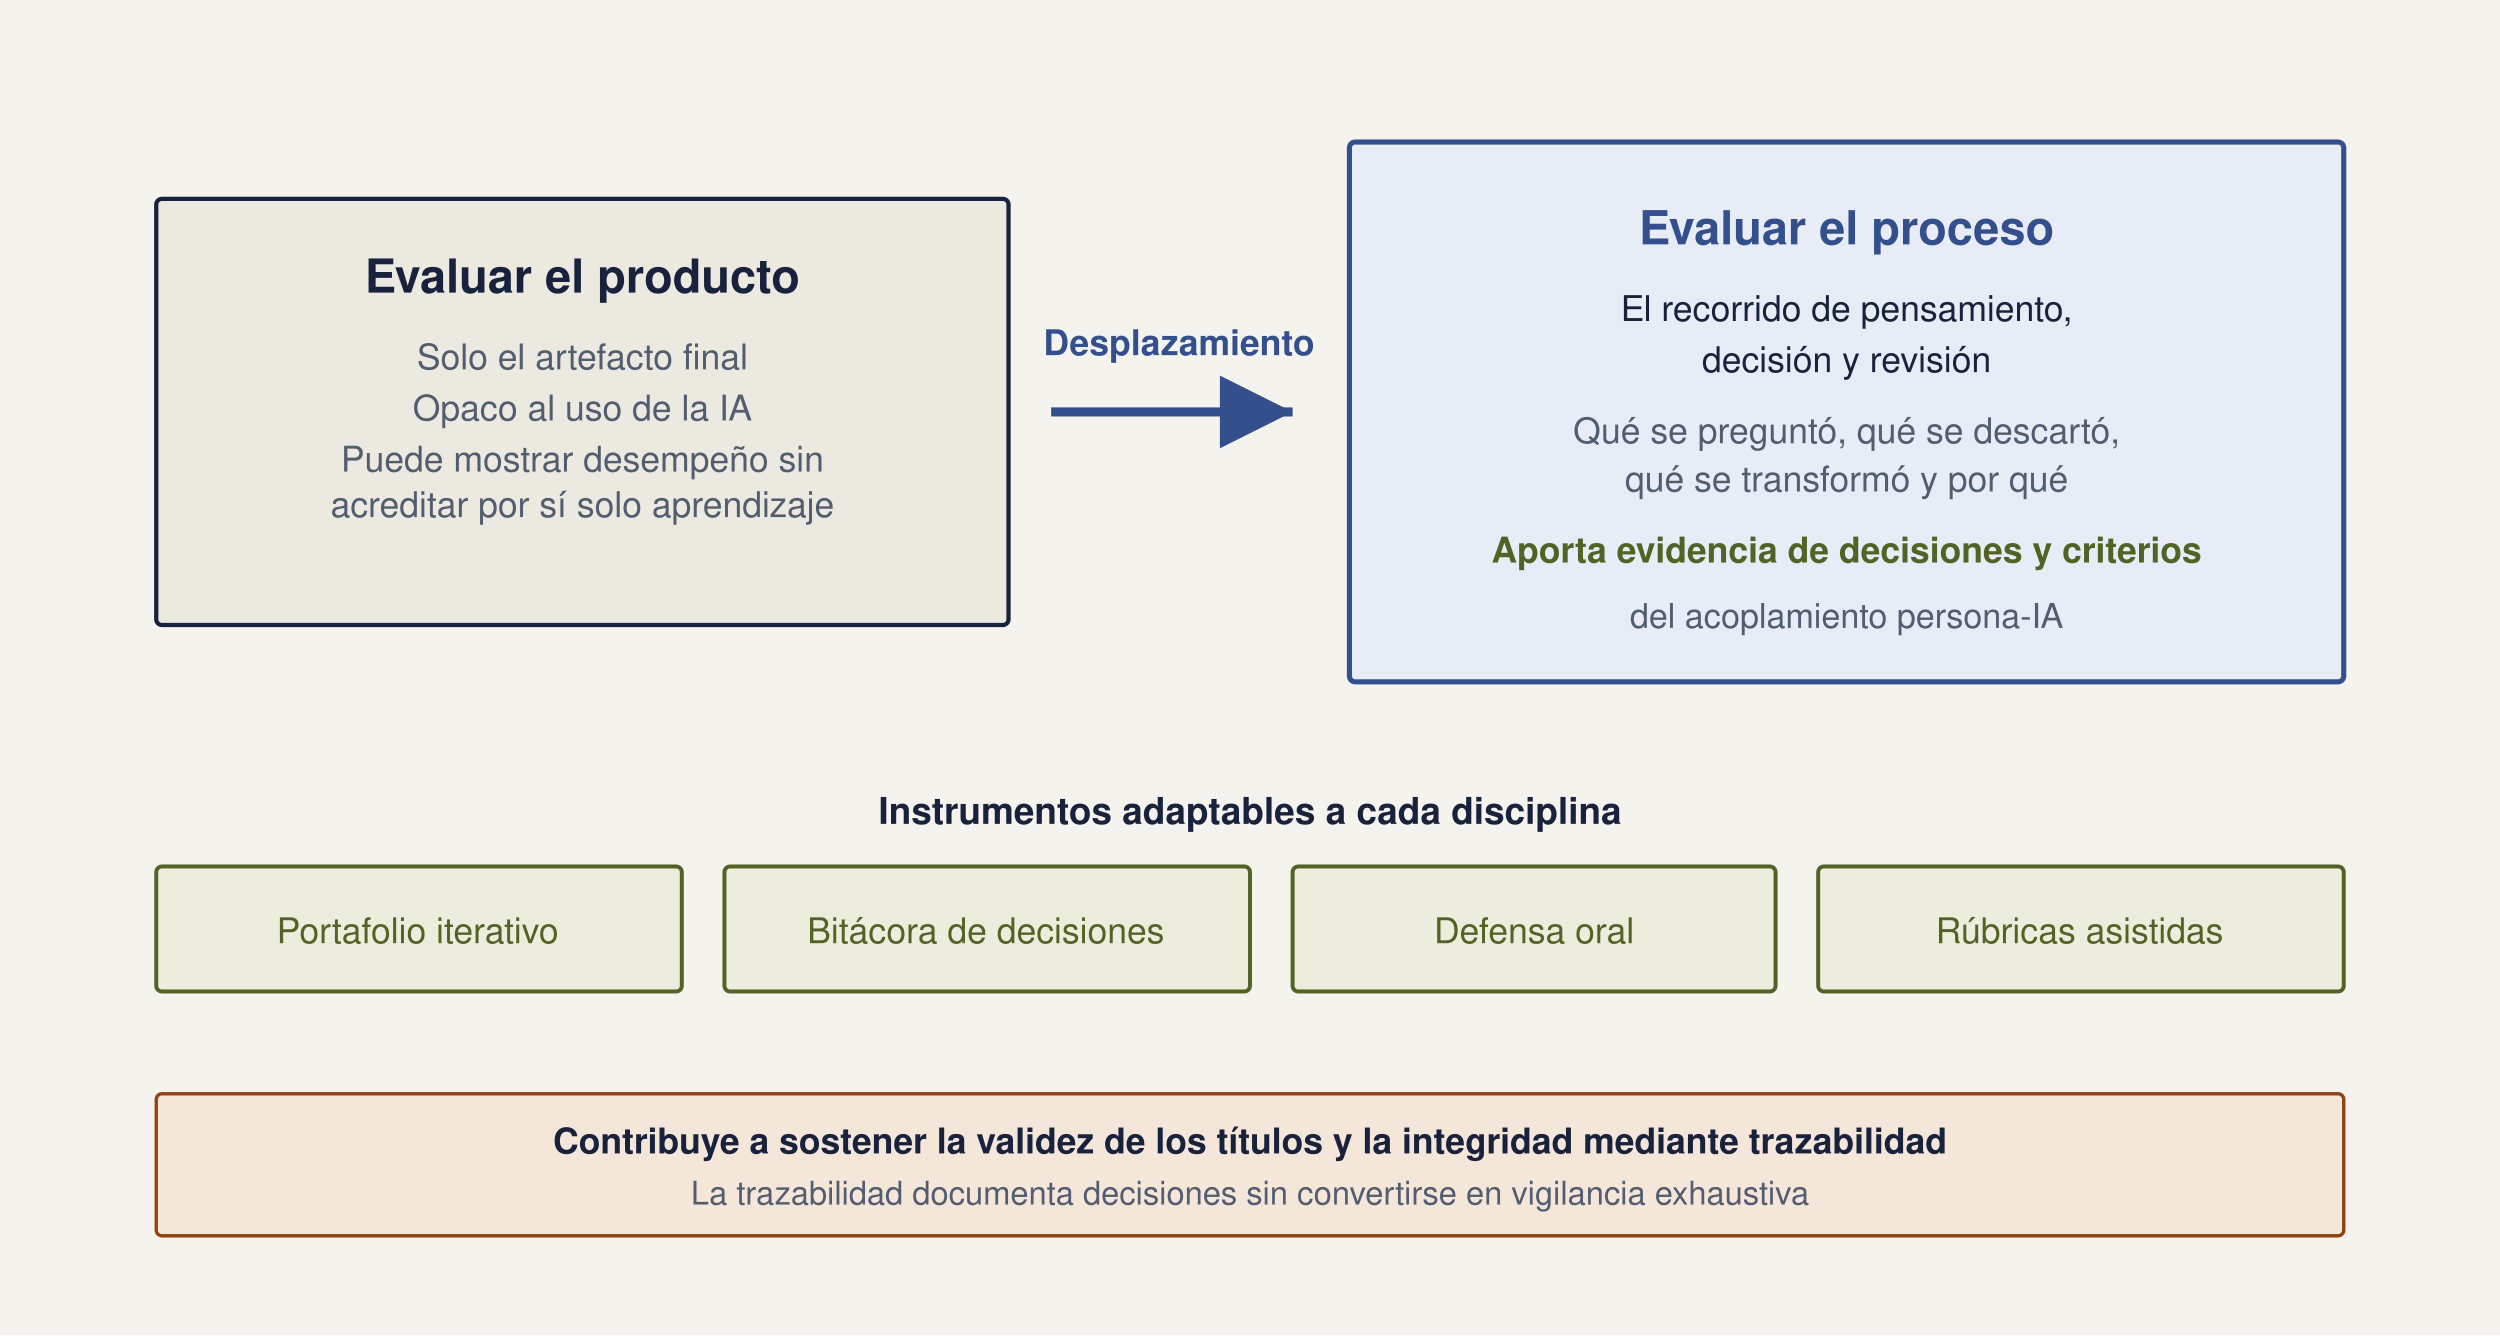
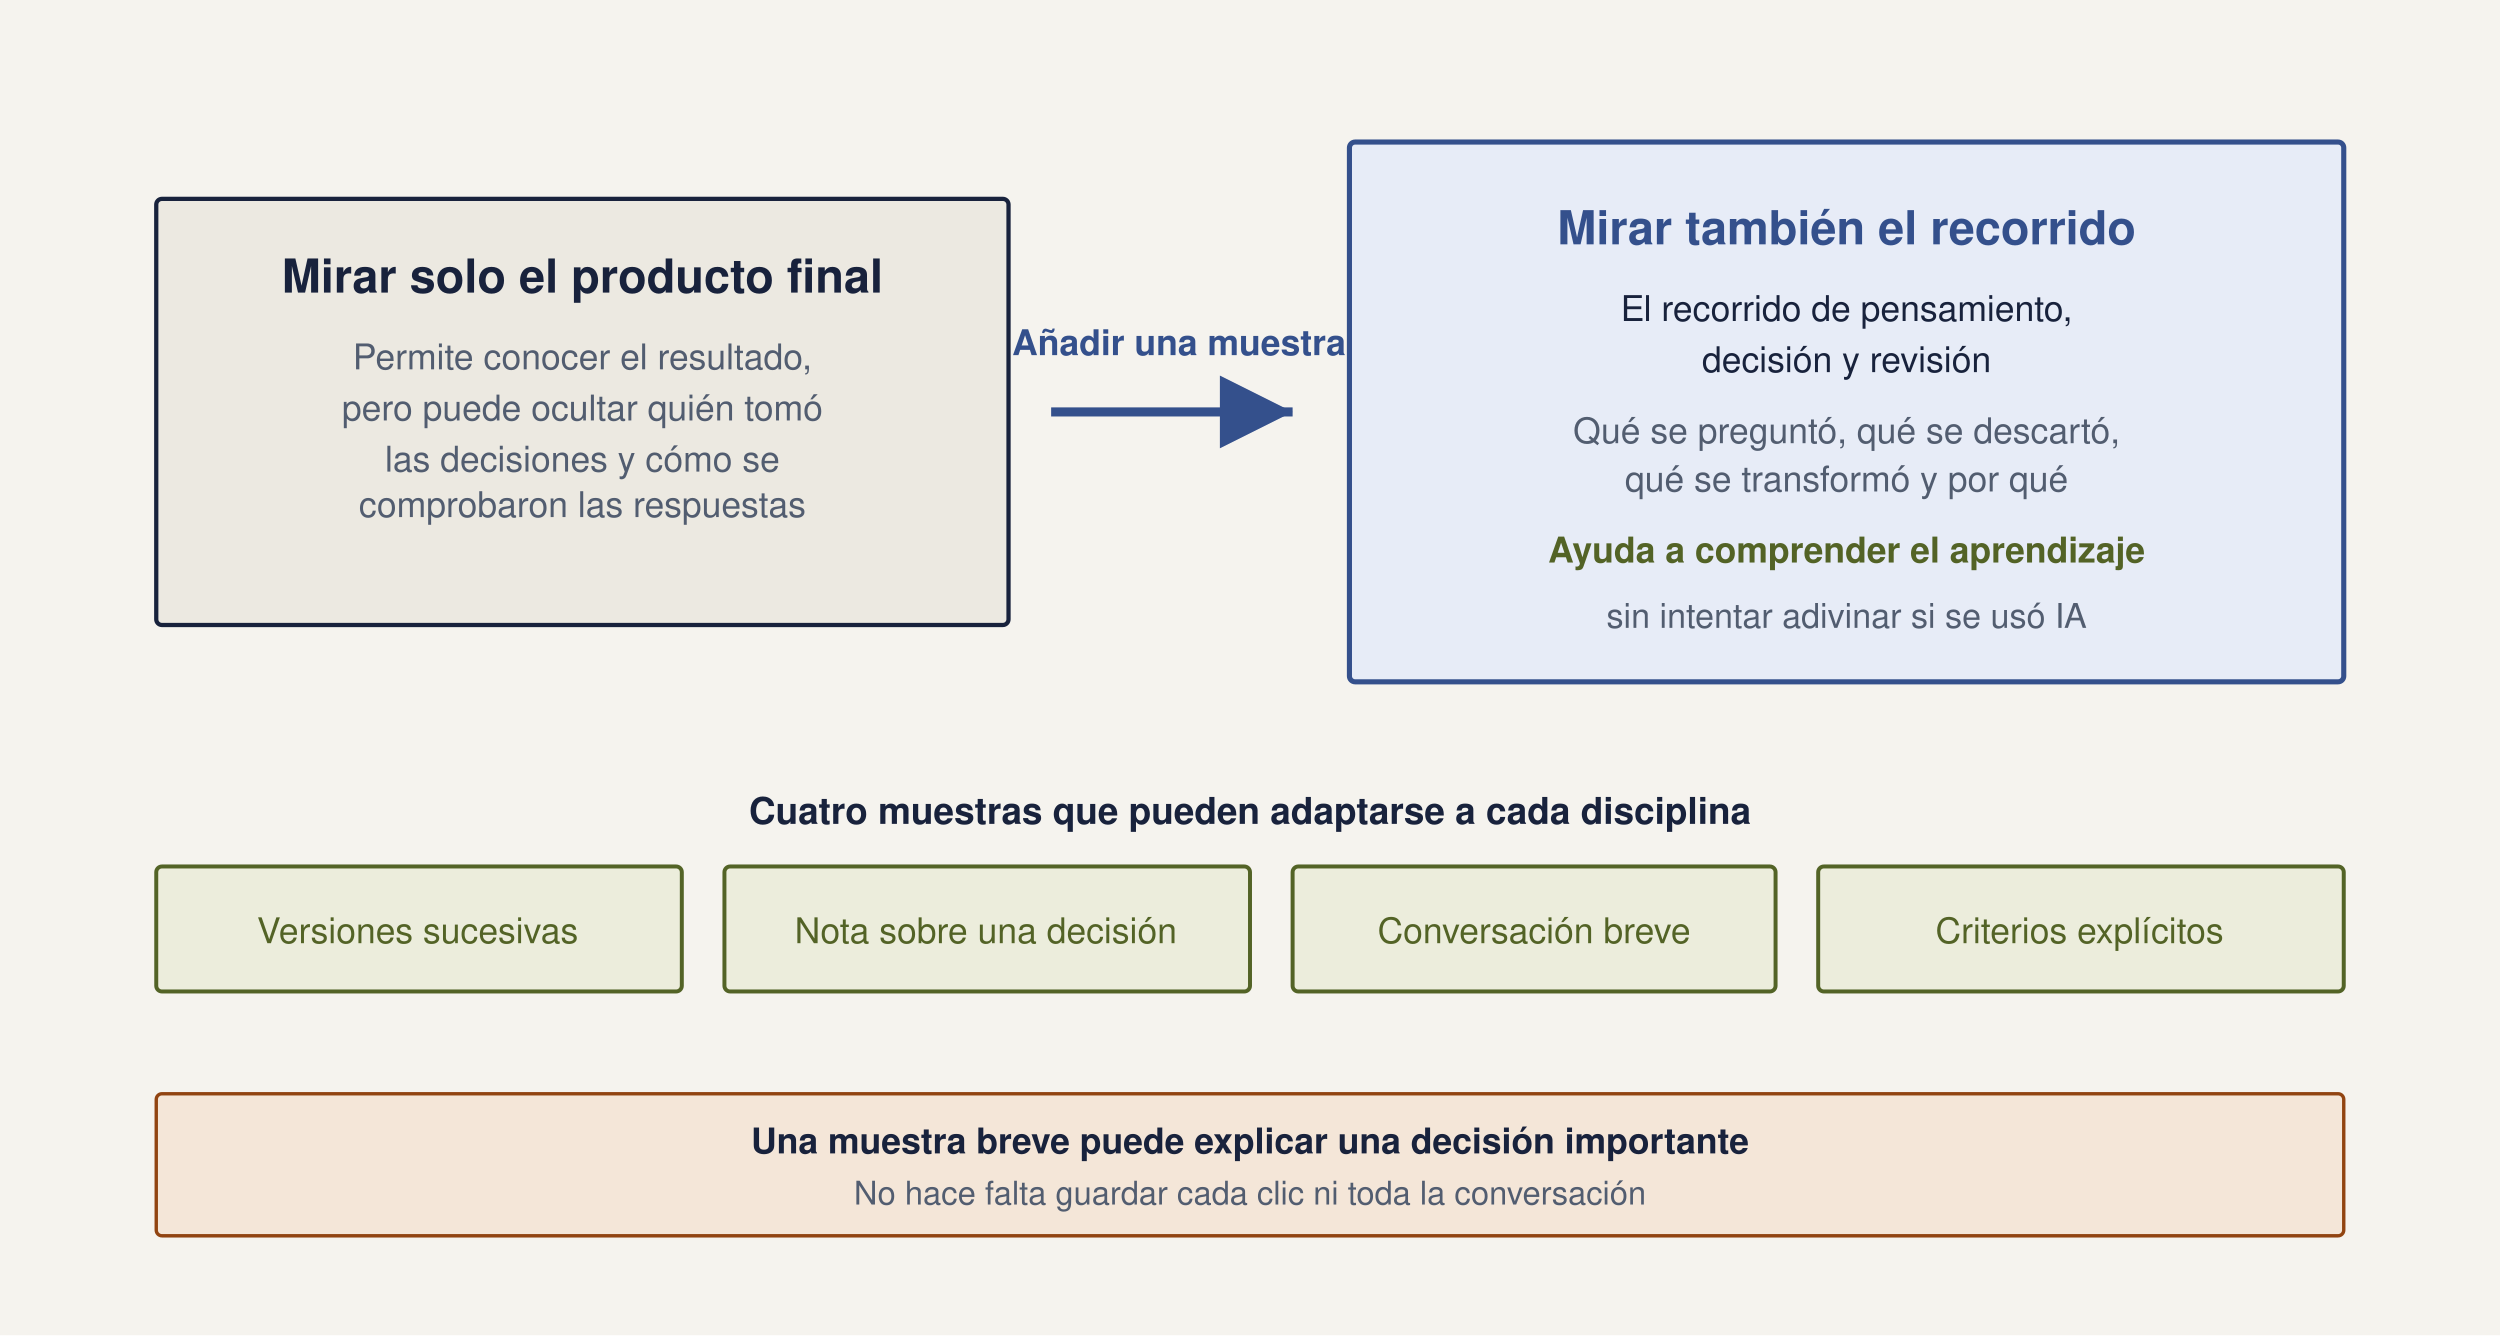
<svg xmlns="http://www.w3.org/2000/svg" viewBox="0 0 880 470" role="img" aria-labelledby="titulo desc">
  <style>
    .fig-canvas { fill:#f5f3ee; }
    /* === TOKENS GRÁFICOS — ver figuras/TOKENS-GRAFICOS.md === */
    .tk-font { font-family: 'Archivo Narrow', Helvetica, Arial, sans-serif; }
    .f-ink { fill:#18223c; } .f-muted { fill:#525d70; }
    .f-primary { fill:#34508c; } .f-good { fill:#536326; } .f-risk { fill:#8b2635; }
    .bg-primary { fill:#e7ecf7; } .bg-good { fill:#ECEDDC; } .bg-risk { fill:#f8e7ea; }
    .bg-neutral { fill:#ece9e1; } .bg-warn { fill:#f4e6d8; }
    .st-primary { stroke:#34508c; } .st-good { stroke:#536326; } .st-risk { stroke:#8b2635; }
    .st-warn { stroke:#914411; } .st-axis { stroke:#18223c; }

    /* Apariencia oscura. Un SVG servido como imagen es un documento aislado: no ve la
       clase html.dark del sitio, sólo la preferencia del sistema. Con autoSwitchAppearance
       ambas coinciden salvo que la persona use el selector en contra de su SO; el lienzo
       opaco garantiza legibilidad en cualquier caso. Ver CLAUDE.md convención 6.
       Se cubren los dos juegos de nombres en uso: `.f-ink` (escritorio) y `.ink` (móvil). */
    @media (prefers-color-scheme: dark) {
      .fig-canvas { fill:#131c31; }
      .f-ink, .ink { fill:#eceee9; }
      .f-muted, .muted { fill:#a7b0c4; }
      .f-primary, .primary { fill:#8ba3d6; }
      .f-good, .good { fill:#b9c47a; }
      .f-risk, .risk { fill:#d98b8f; }
      .bg-primary { fill:#243352; } .bg-good { fill:#2b331f; } .bg-risk { fill:#40222a; }
      .bg-neutral { fill:#212d4c; } .bg-warn { fill:#3a2c17; }
      .st-primary { stroke:#8ba3d6; } .st-good { stroke:#b9c47a; } .st-risk { stroke:#d98b8f; }
      .st-warn { stroke:#d49a55; } .st-axis { stroke:#eceee9; }
    }
  </style>
  <defs>
    <marker id="fB" markerWidth="11" markerHeight="11" refX="8" refY="4" orient="auto">
-       <path d="M0,0 L8,4 L0,8 Z" fill="#34508c" />
+       <path d="M0,0 L8,4 L0,8 Z" class="f-primary" />
    </marker>
  </defs>
  <rect class="fig-canvas" x="0" y="0" width="880" height="470" />
  <g class="tk-font">
    <rect x="55" y="70" width="300" height="150" rx="2" class="bg-neutral st-axis" stroke-width="1.5" />
-     <text x="205" y="103" text-anchor="middle" font-size="16.5" font-weight="bold" class="f-ink">Evaluar el producto</text>
-     <text x="205" y="130" text-anchor="middle" font-size="12.5" class="f-muted">Solo el artefacto final</text>
-     <text x="205" y="148" text-anchor="middle" font-size="12.5" class="f-muted">Opaco al uso de la IA</text>
-     <text x="205" y="166" text-anchor="middle" font-size="12.5" class="f-muted">Puede mostrar desempeño sin</text>
-     <text x="205" y="182" text-anchor="middle" font-size="12.5" class="f-muted">acreditar por sí solo aprendizaje</text>
+     <text x="205" y="103" text-anchor="middle" font-size="16.5" font-weight="bold" class="f-ink">Mirar solo el producto final</text>
+     <text x="205" y="130" text-anchor="middle" font-size="12.5" class="f-muted">Permite conocer el resultado,</text>
+     <text x="205" y="148" text-anchor="middle" font-size="12.5" class="f-muted">pero puede ocultar quién tomó</text>
+     <text x="205" y="166" text-anchor="middle" font-size="12.5" class="f-muted">las decisiones y cómo se</text>
+     <text x="205" y="182" text-anchor="middle" font-size="12.5" class="f-muted">comprobaron las respuestas</text>
    <line x1="370" y1="145" x2="455" y2="145" class="st-primary" stroke-width="3.2" marker-end="url(#fB)" />
-     <text x="415" y="125" text-anchor="middle" font-size="12.5" font-weight="bold" class="f-primary">Desplazamiento</text>
+     <text x="415" y="125" text-anchor="middle" font-size="12.5" font-weight="bold" class="f-primary">Añadir una muestra</text>
    <rect x="475" y="50" width="350" height="190" rx="2" class="bg-primary st-primary" stroke-width="1.8" />
-     <text x="650" y="86" text-anchor="middle" font-size="16.5" font-weight="bold" class="f-primary">Evaluar el proceso</text>
+     <text x="650" y="86" text-anchor="middle" font-size="16.5" font-weight="bold" class="f-primary">Mirar también el recorrido</text>
    <text x="650" y="113" text-anchor="middle" font-size="12.5" class="f-ink">El recorrido de pensamiento,</text>
    <text x="650" y="131" text-anchor="middle" font-size="12.5" class="f-ink">decisión y revisión</text>
    <text x="650" y="156" text-anchor="middle" font-size="12.5" class="f-muted">Qué se preguntó, qué se descartó,</text>
    <text x="650" y="173" text-anchor="middle" font-size="12.5" class="f-muted">qué se transformó y por qué</text>
-     <text x="650" y="198" text-anchor="middle" font-size="12.5" font-weight="bold" class="f-good">Aporta evidencia de decisiones y criterios</text>
-     <text x="650" y="221" text-anchor="middle" font-size="12" class="f-muted">del acoplamiento persona-IA</text>
-     <text x="440" y="290" text-anchor="middle" font-size="13" font-weight="bold" class="f-ink">Instrumentos adaptables a cada disciplina</text>
+     <text x="650" y="198" text-anchor="middle" font-size="12.5" font-weight="bold" class="f-good">Ayuda a comprender el aprendizaje</text>
+     <text x="650" y="221" text-anchor="middle" font-size="12" class="f-muted">sin intentar adivinar si se usó IA</text>
+     <text x="440" y="290" text-anchor="middle" font-size="13" font-weight="bold" class="f-ink">Cuatro muestras que pueden adaptarse a cada disciplina</text>
    <rect x="55" y="305" width="185" height="44" rx="2" class="bg-good st-good" stroke-width="1.4" />
-     <text x="147" y="332" text-anchor="middle" font-size="12.5" class="f-good">Portafolio iterativo</text>
+     <text x="147" y="332" text-anchor="middle" font-size="12.5" class="f-good">Versiones sucesivas</text>
    <rect x="255" y="305" width="185" height="44" rx="2" class="bg-good st-good" stroke-width="1.4" />
-     <text x="347" y="332" text-anchor="middle" font-size="12.5" class="f-good">Bitácora de decisiones</text>
+     <text x="347" y="332" text-anchor="middle" font-size="12.5" class="f-good">Nota sobre una decisión</text>
    <rect x="455" y="305" width="170" height="44" rx="2" class="bg-good st-good" stroke-width="1.4" />
-     <text x="540" y="332" text-anchor="middle" font-size="12.5" class="f-good">Defensa oral</text>
+     <text x="540" y="332" text-anchor="middle" font-size="12.5" class="f-good">Conversación breve</text>
    <rect x="640" y="305" width="185" height="44" rx="2" class="bg-good st-good" stroke-width="1.4" />
-     <text x="732" y="332" text-anchor="middle" font-size="12.5" class="f-good">Rúbricas asistidas</text>
+     <text x="732" y="332" text-anchor="middle" font-size="12.5" class="f-good">Criterios explícitos</text>
    <rect x="55" y="385" width="770" height="50" rx="2" class="bg-warn st-warn" stroke-width="1.2" />
-     <text x="440" y="406" text-anchor="middle" font-size="12.5" font-weight="bold" class="f-ink">Contribuye a sostener la validez de los títulos y la integridad mediante trazabilidad</text>
-     <text x="440" y="424" text-anchor="middle" font-size="11.5" class="f-muted">La trazabilidad documenta decisiones sin convertirse en vigilancia exhaustiva</text>
+     <text x="440" y="406" text-anchor="middle" font-size="12.5" font-weight="bold" class="f-ink">Una muestra breve puede explicar una decisión importante</text>
+     <text x="440" y="424" text-anchor="middle" font-size="11.5" class="f-muted">No hace falta guardar cada clic ni toda la conversación</text>
  </g>
</svg>
